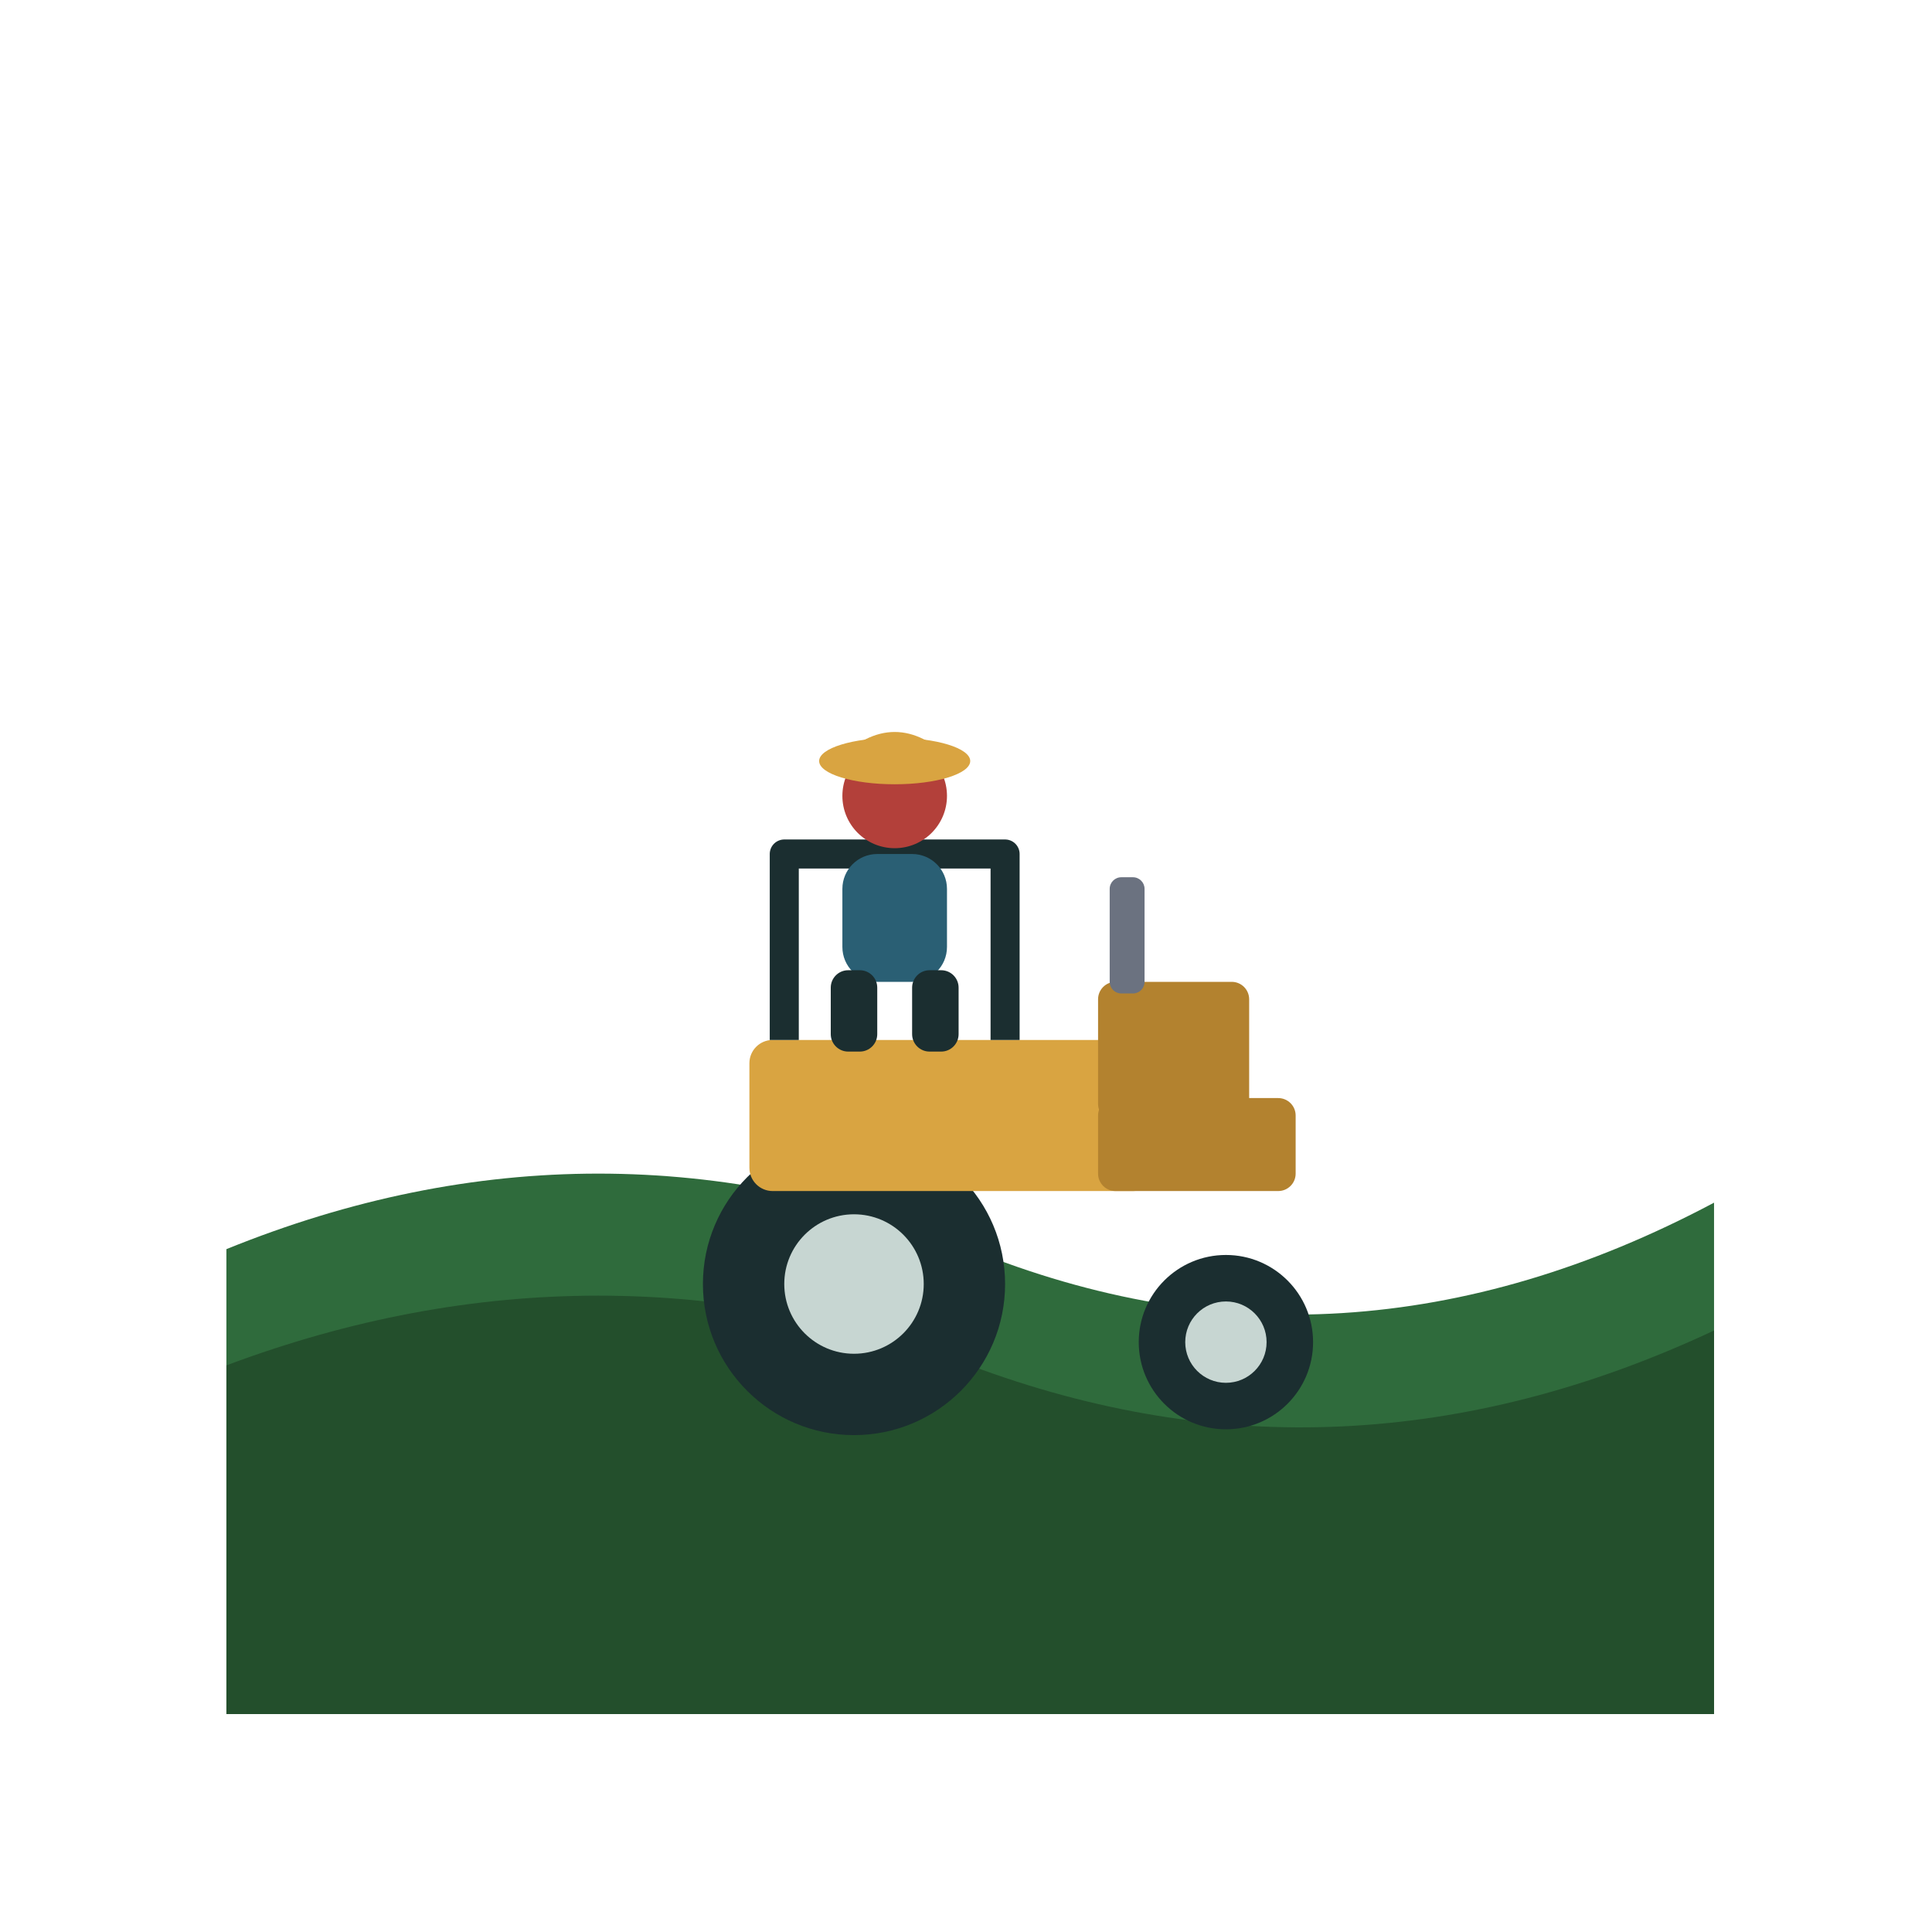
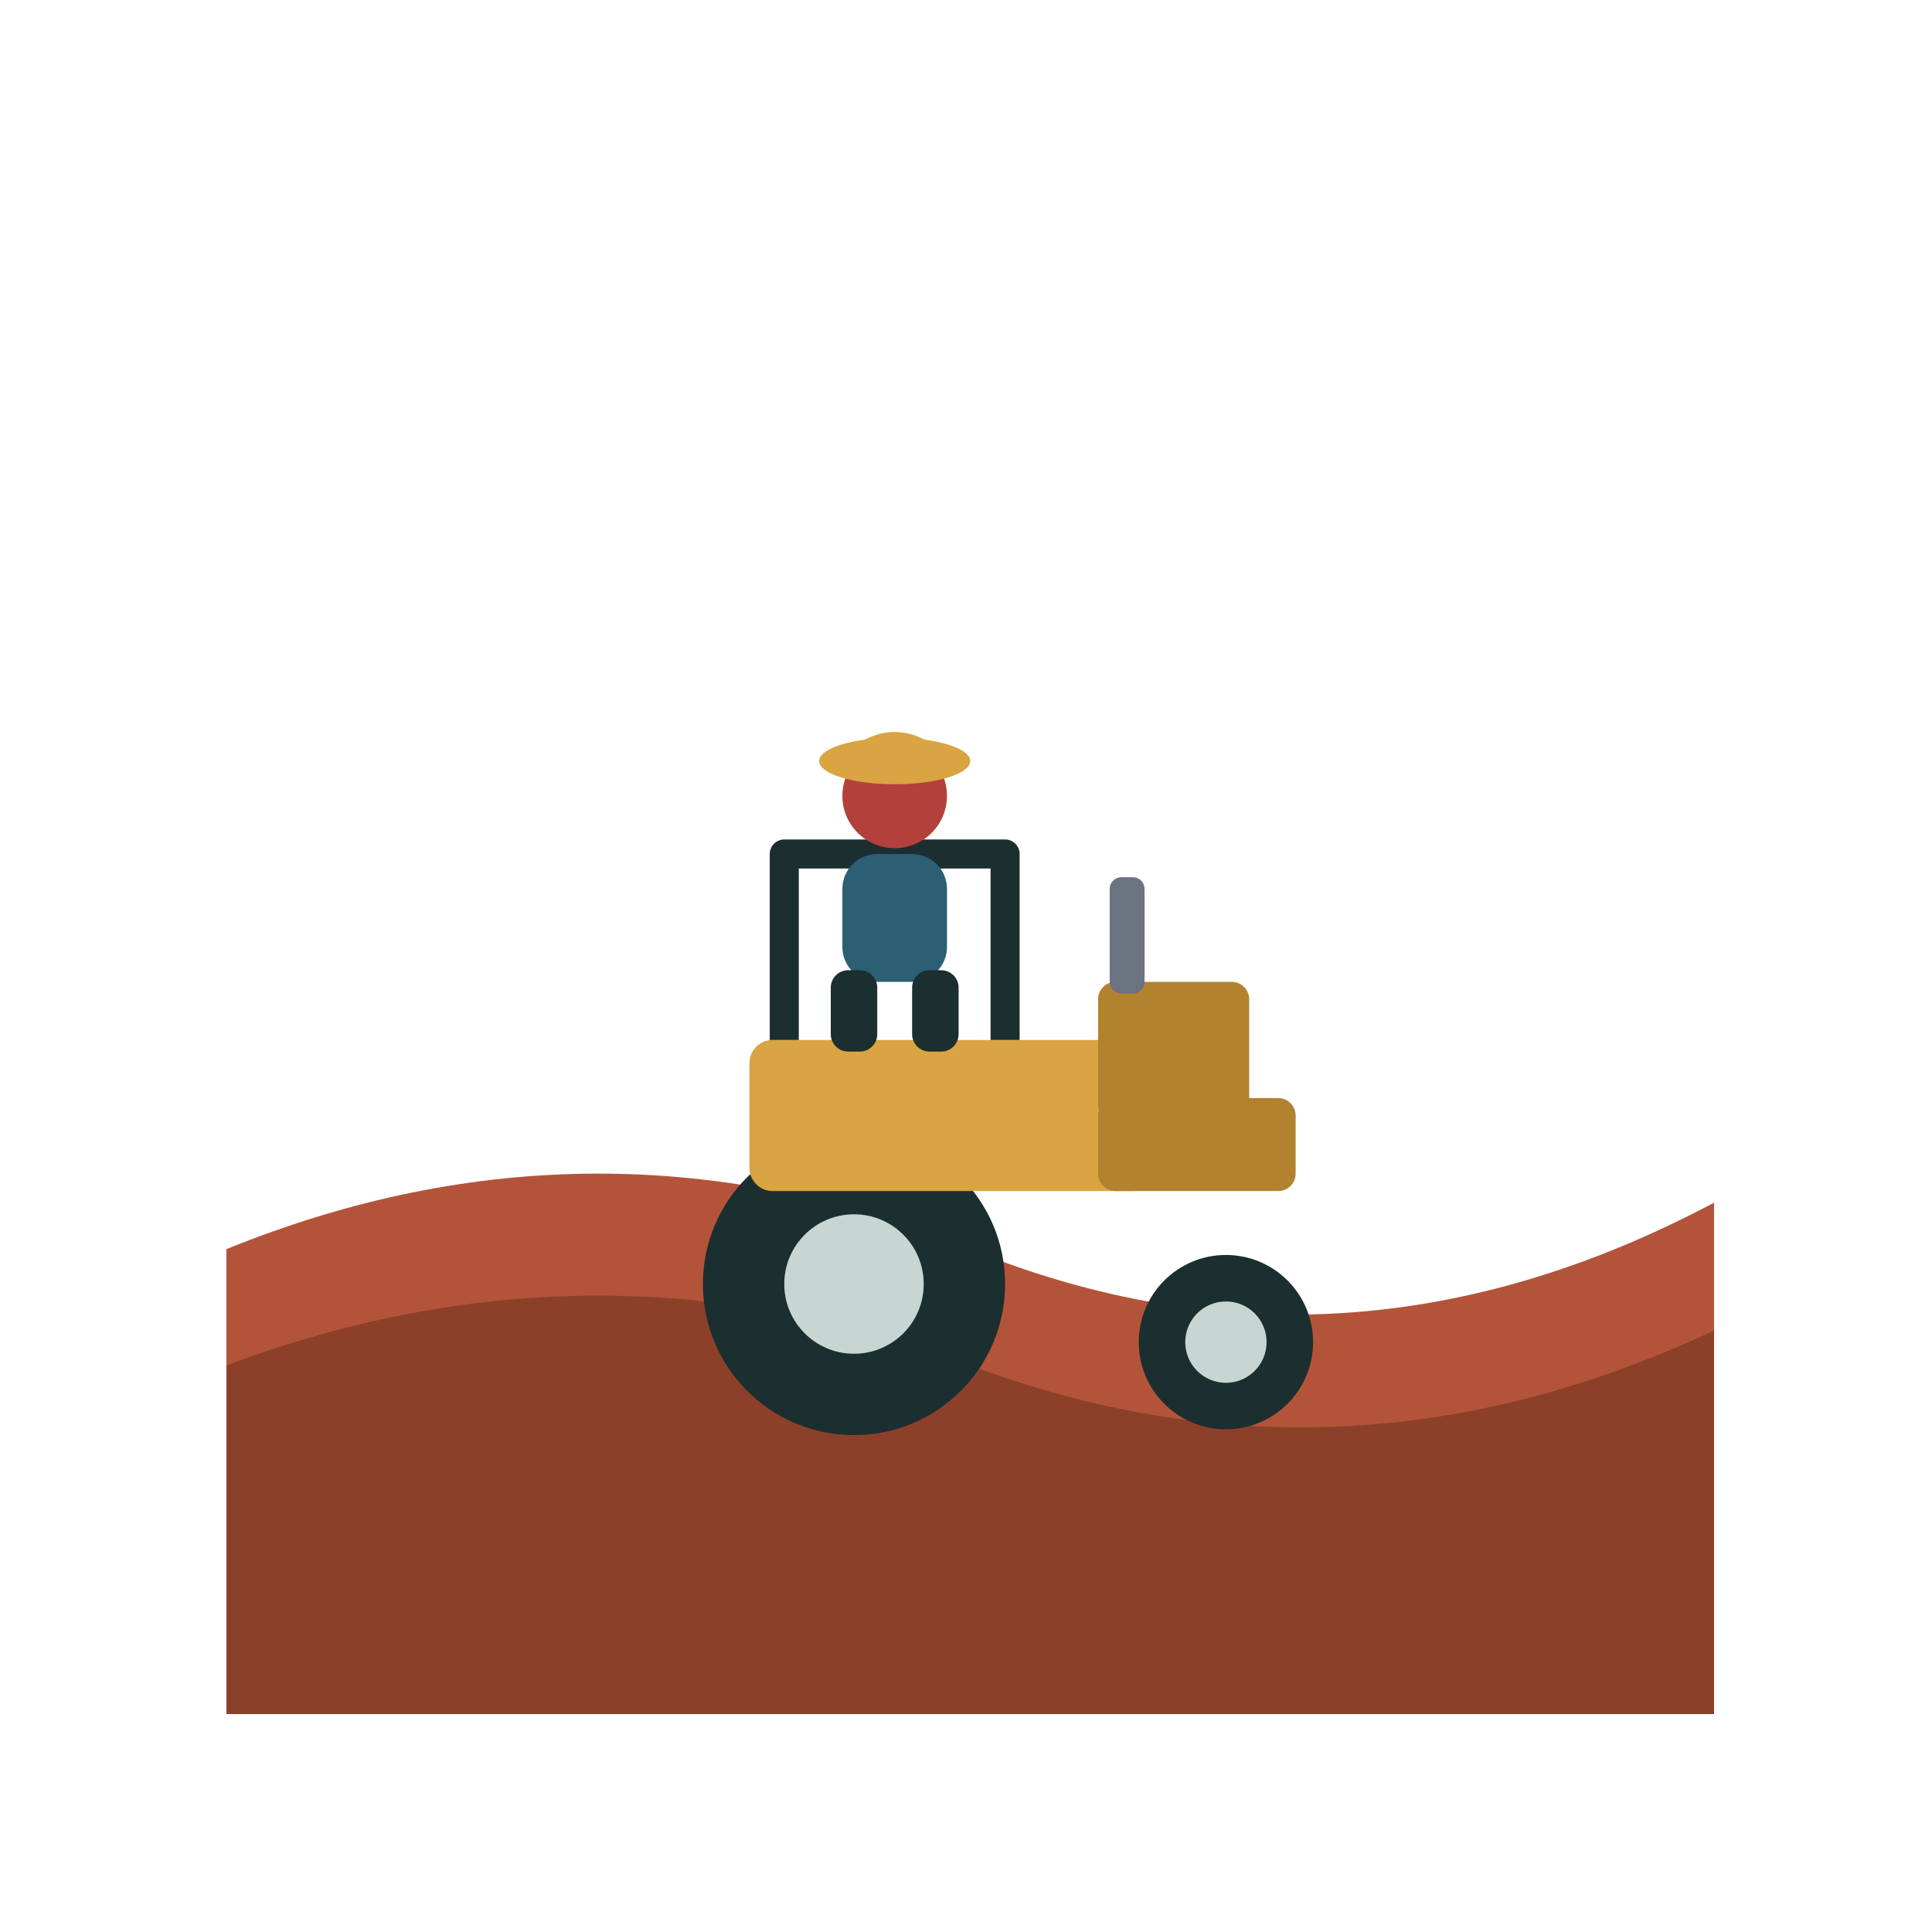
<svg xmlns="http://www.w3.org/2000/svg" width="256" height="256" viewBox="0 0 256 256">
  <g transform="translate(30,30) scale(0.77)">
-     <path d="M0 176 Q 64 150 128 176 T 256 168 V 256 H 0 Z" fill="#2F6B3C" />
-     <path d="M0 196 Q 64 172 128 196 T 256 190 V 256 H 0 Z" fill="#234F2C" />
+     <path d="M0 176 Q 64 150 128 176 T 256 168 V 256 H 0 Z" fill="#B3543A" />
+     <path d="M0 196 Q 64 172 128 196 T 256 190 V 256 H 0 Z" fill="#8C4029" />
    <g>
      <circle cx="108" cy="182" r="26" fill="#1B2E30" />
      <circle cx="108" cy="182" r="12" fill="#C7D6D2" />
      <circle cx="172" cy="192" r="15" fill="#1B2E30" />
      <circle cx="172" cy="192" r="7" fill="#C7D6D2" />
      <rect x="90" y="140" width="70" height="26" rx="4" fill="#D9A441" />
      <rect x="150" y="150" width="34" height="16" rx="3" fill="#B3822F" />
      <rect x="150" y="130" width="26" height="24" rx="3" fill="#B3822F" />
      <rect x="152" y="112" width="6" height="20" rx="2" fill="#6B7280" />
      <path d="M96 140 L96 108 L134 108 L134 140" fill="none" stroke="#1B2E30" stroke-width="5" stroke-linejoin="round" />
      <circle cx="115" cy="98" r="9" fill="#B3403A" />
      <rect x="106" y="108" width="18" height="22" rx="6" fill="#2A5F74" />
      <rect x="104" y="128" width="8" height="14" rx="3" fill="#1B2E30" />
      <rect x="118" y="128" width="8" height="14" rx="3" fill="#1B2E30" />
      <ellipse cx="115" cy="92" rx="13" ry="4" fill="#D9A441" />
      <path d="M105 92 Q115 82 125 92" fill="#D9A441" />
    </g>
  </g>
</svg>
